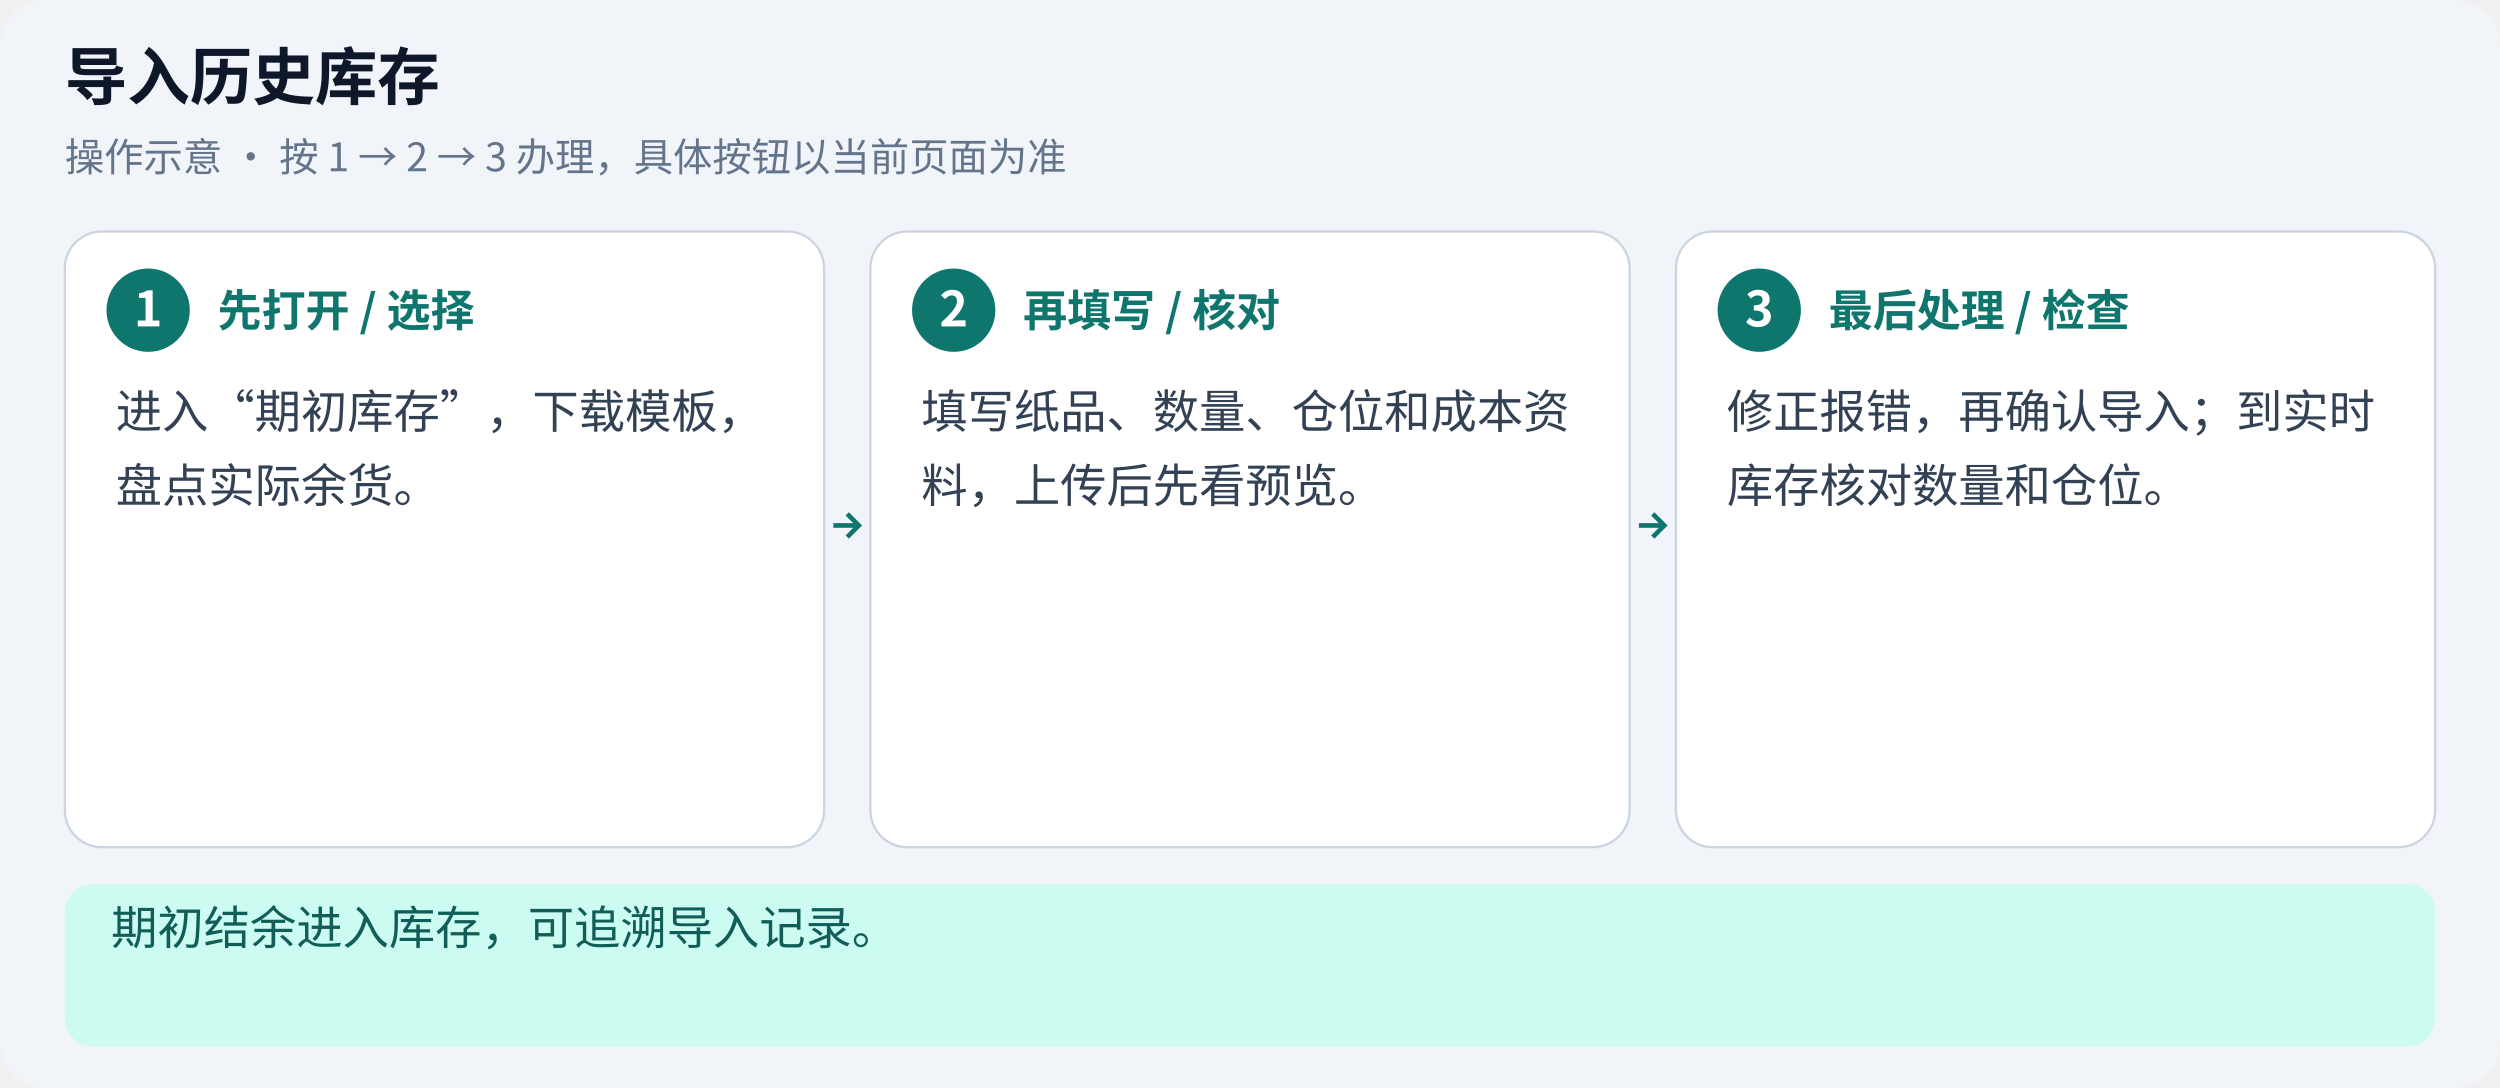
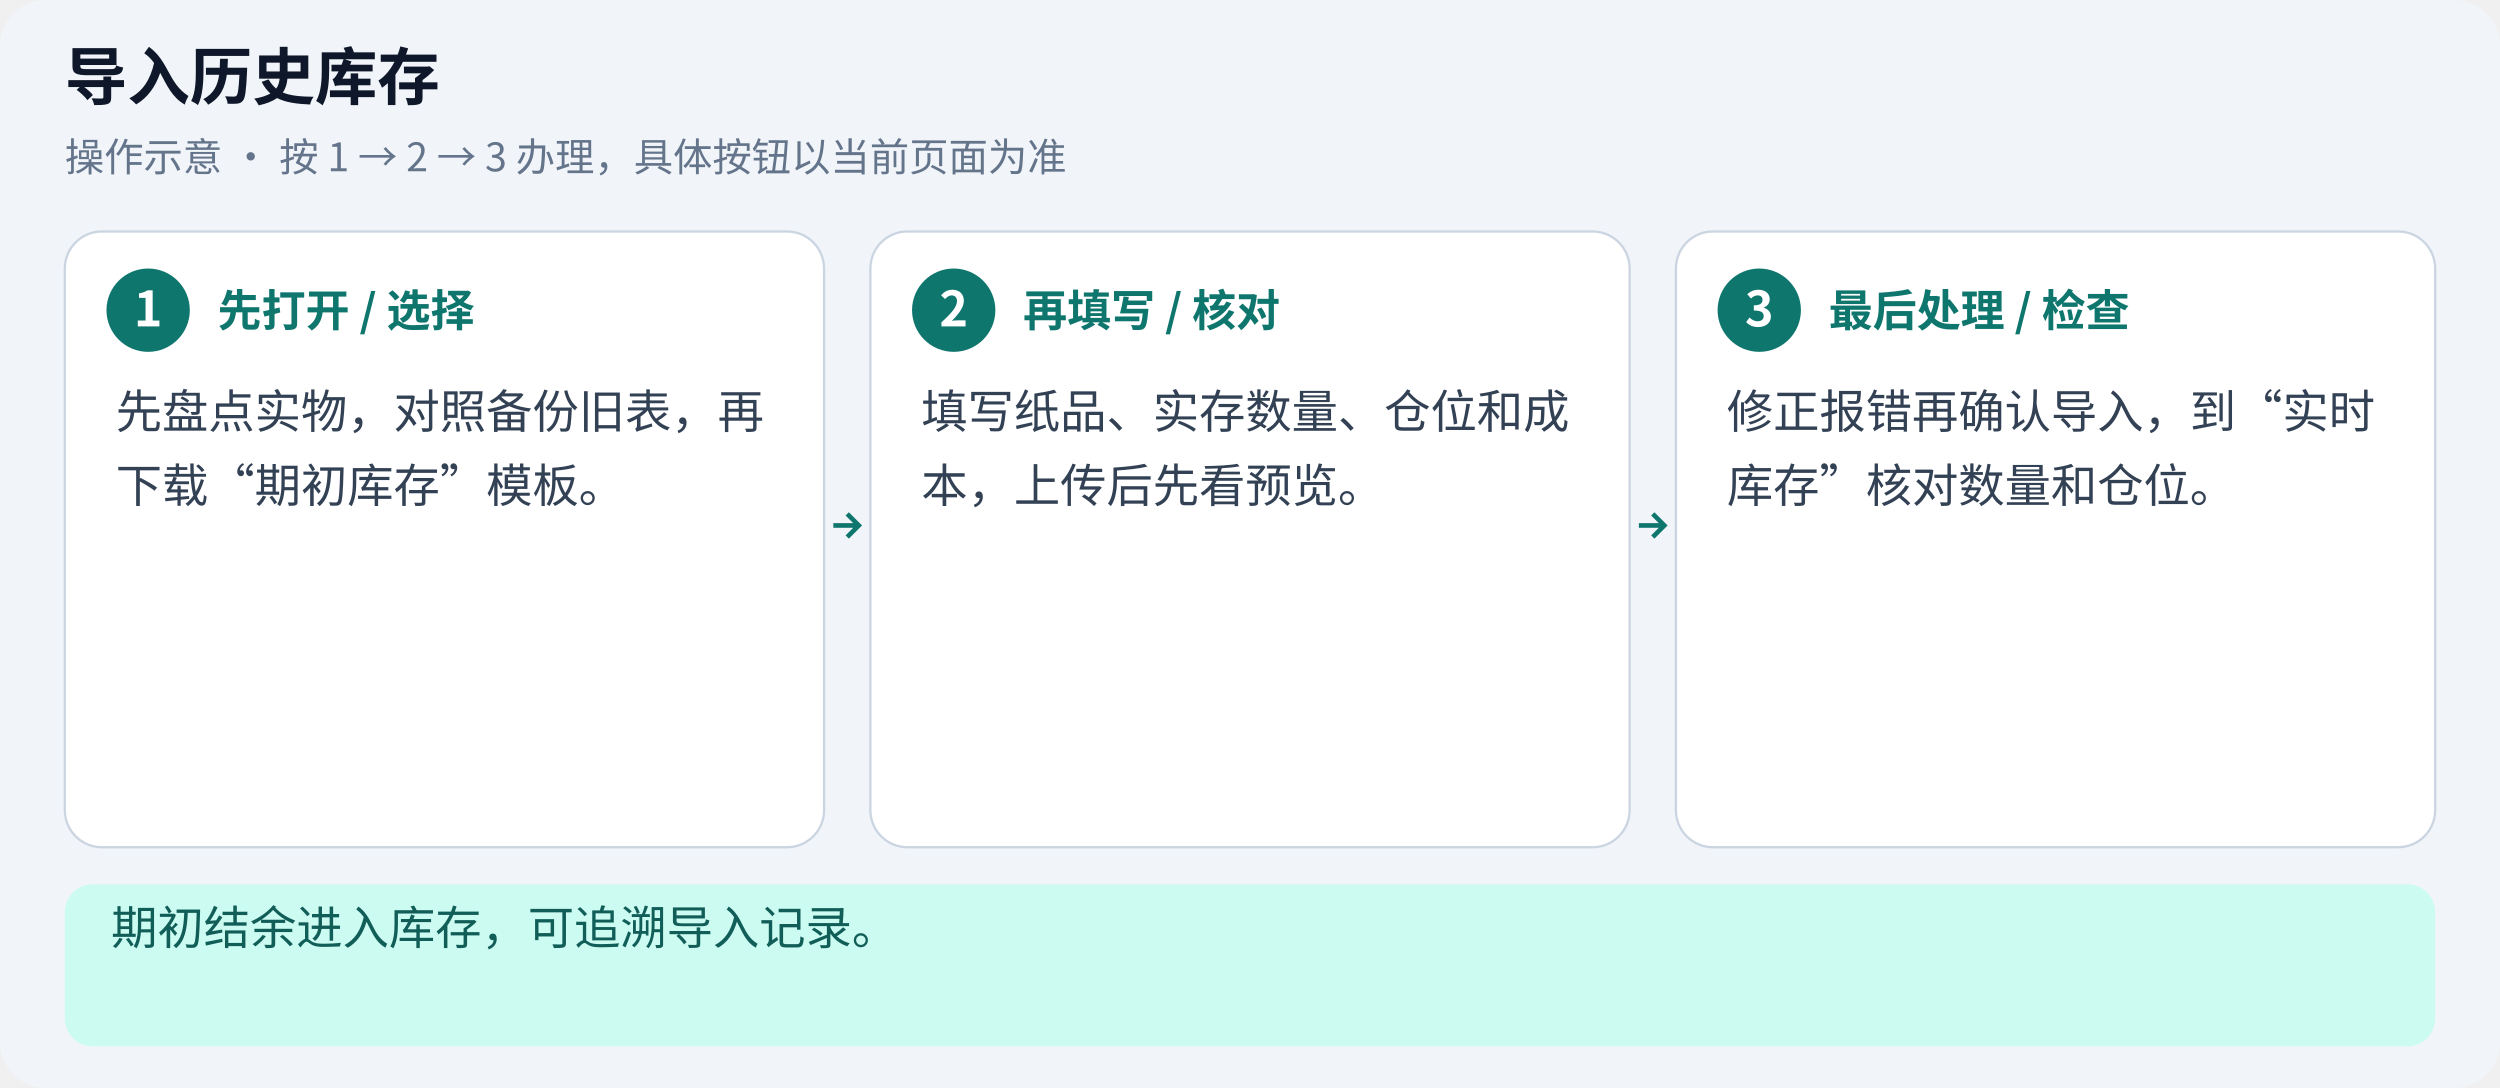
<svg xmlns="http://www.w3.org/2000/svg" width="1080" height="470" viewBox="0 0 1080 470" role="img" aria-labelledby="title desc">
  <rect width="1080" height="470" rx="20" fill="#f1f5f9" />
  <g font-family="Microsoft YaHei, Noto Sans CJK SC, sans-serif">
    <text x="28" y="43" font-size="27" font-weight="700" fill="#0f172a">导入历史库存</text>
    <text x="28" y="74" font-size="17" fill="#64748b">操作示意 · 按 1 → 2 → 3 办理，具体按钮以当前页面为准</text>
    <rect x="28" y="100" width="328" height="266" rx="16" fill="white" stroke="#cbd5e1" />
    <circle cx="64" cy="134" r="18" fill="#0f766e" />
    <text x="64" y="141" text-anchor="middle" fill="white" font-size="21" font-weight="700">1</text>
    <text x="94" y="141" fill="#0f766e" font-size="19" font-weight="700">先打开 / 选择</text>
    <text x="50" y="185" font-size="20" fill="#334155">
-       <tspan x="50" dy="0">进入“期初库存”，下载模板，</tspan>
-       <tspan x="50" dy="32">盘点实际余货。</tspan>
+       <tspan x="50" dy="0">先盘点实物，对照备份旧表，再</tspan>
+       <tspan x="50" dy="32">下载“期初库存”模板。</tspan>
    </text>
    <path d="M360 227 h10 m-4 -5 5 5 -5 5" stroke="#0f766e" fill="none" stroke-width="2" />
    <rect x="376" y="100" width="328" height="266" rx="16" fill="white" stroke="#cbd5e1" />
    <circle cx="412" cy="134" r="18" fill="#0f766e" />
    <text x="412" y="141" text-anchor="middle" fill="white" font-size="21" font-weight="700">2</text>
    <text x="442" y="141" fill="#0f766e" font-size="19" font-weight="700">再填写 / 核对</text>
    <text x="398" y="185" font-size="20" fill="#334155">
-       <tspan x="398" dy="0">填写纸品、数量、仓位和成本资</tspan>
-       <tspan x="398" dy="32">料，上传后先看预览。</tspan>
+       <tspan x="398" dy="0">填写纸品、实存数量、仓位和成</tspan>
+       <tspan x="398" dy="32">本，上传后先看预览。</tspan>
    </text>
    <path d="M708 227 h10 m-4 -5 5 5 -5 5" stroke="#0f766e" fill="none" stroke-width="2" />
    <rect x="724" y="100" width="328" height="266" rx="16" fill="white" stroke="#cbd5e1" />
    <circle cx="760" cy="134" r="18" fill="#0f766e" />
    <text x="760" y="141" text-anchor="middle" fill="white" font-size="21" font-weight="700">3</text>
    <text x="790" y="141" fill="#0f766e" font-size="19" font-weight="700">最后处理 / 检查</text>
    <text x="746" y="185" font-size="20" fill="#334155">
-       <tspan x="746" dy="0">修正报错，再确认导入；到实时</tspan>
-       <tspan x="746" dy="32">库存核对数量和仓位。</tspan>
+       <tspan x="746" dy="0">修正报错再确认导入，到“实时</tspan>
+       <tspan x="746" dy="32">库存”核对数量和仓位。</tspan>
    </text>
    <rect x="28" y="382" width="1024" height="70" rx="12" fill="#ccfbf1" />
    <text x="48" y="408" font-size="20" fill="#115e59">
      <tspan x="48" dy="0">期初结余进入库存，可追溯导入记录。</tspan>
    </text>
  </g>
</svg>
